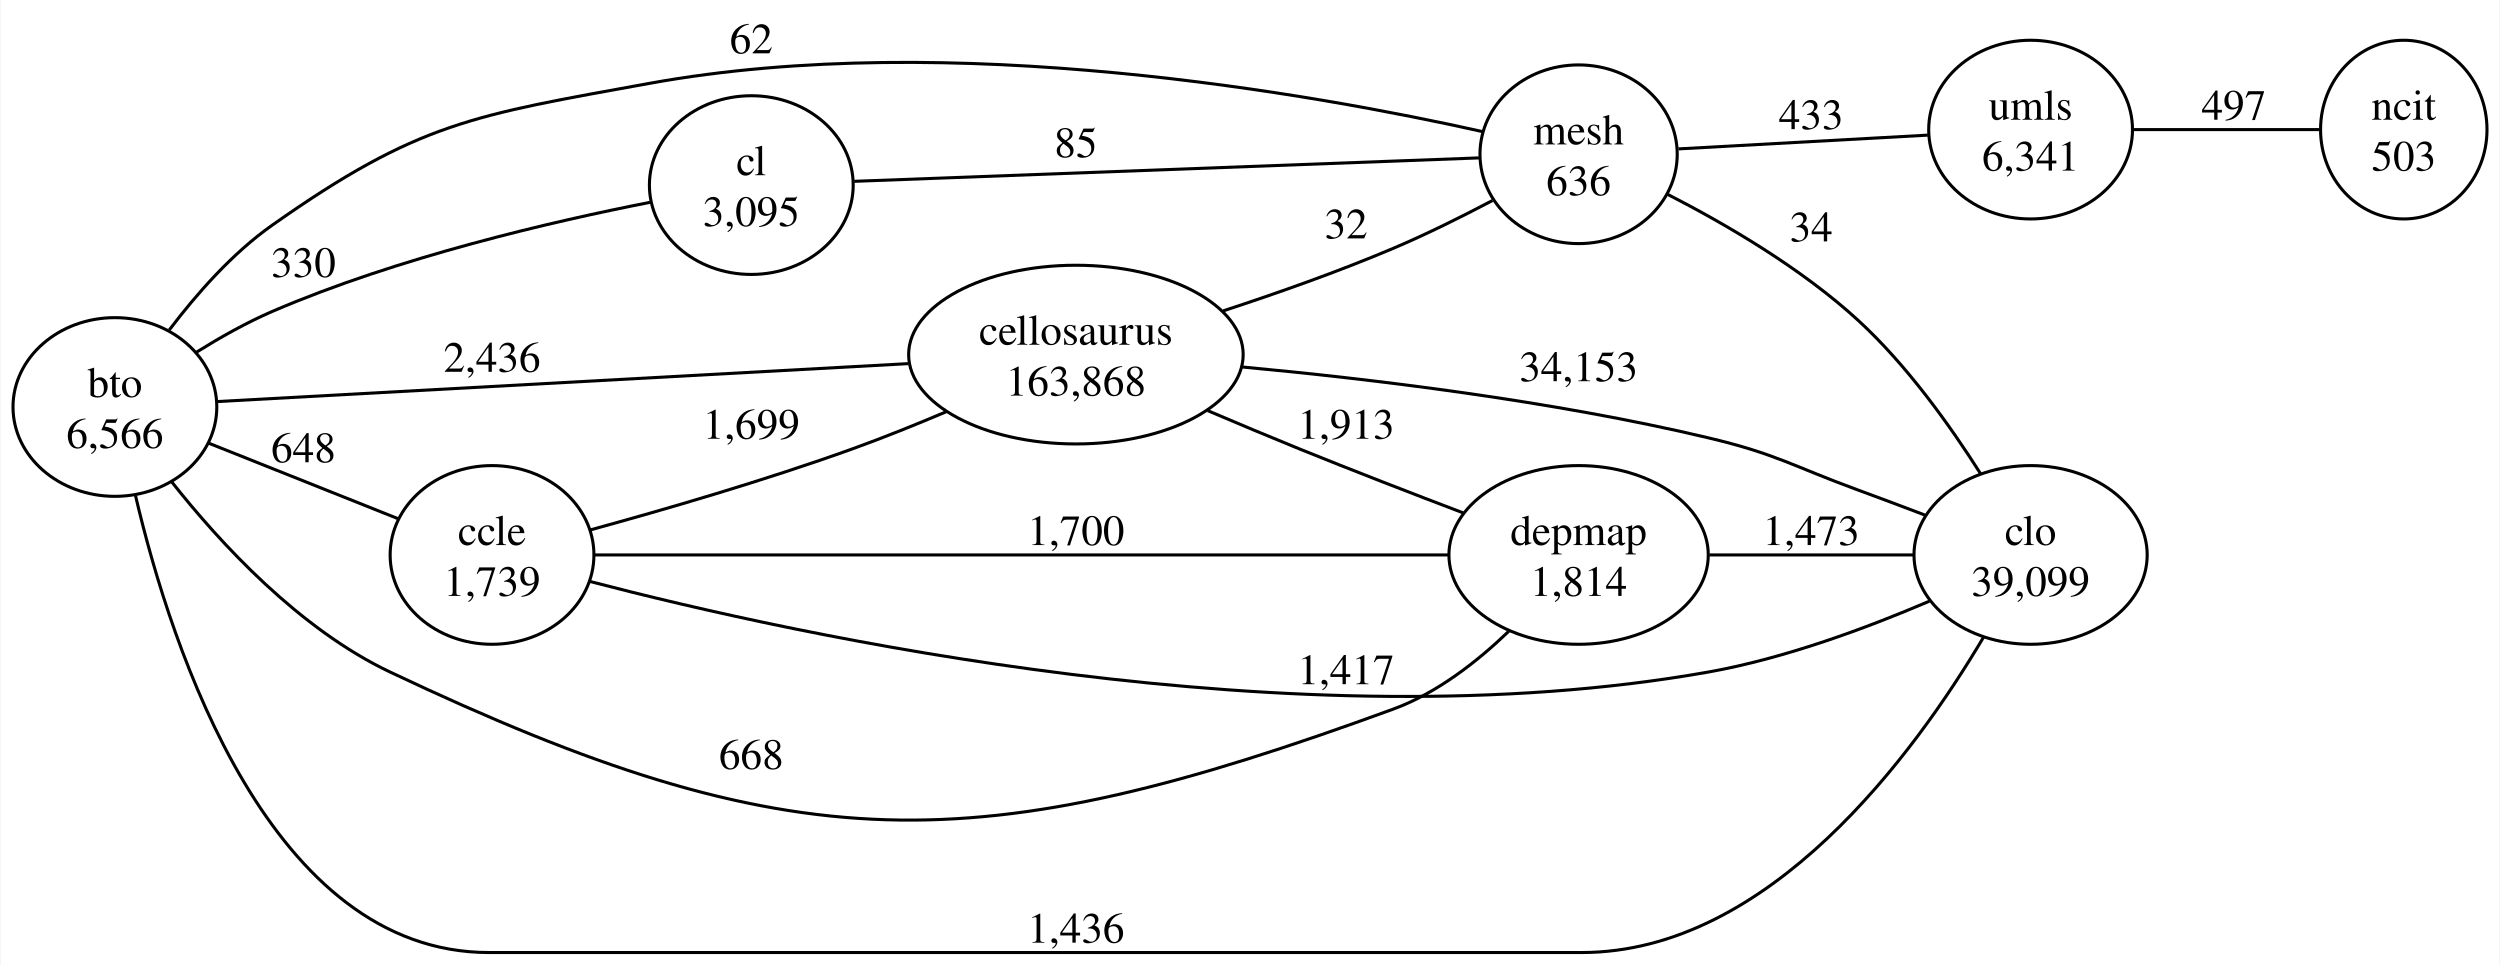
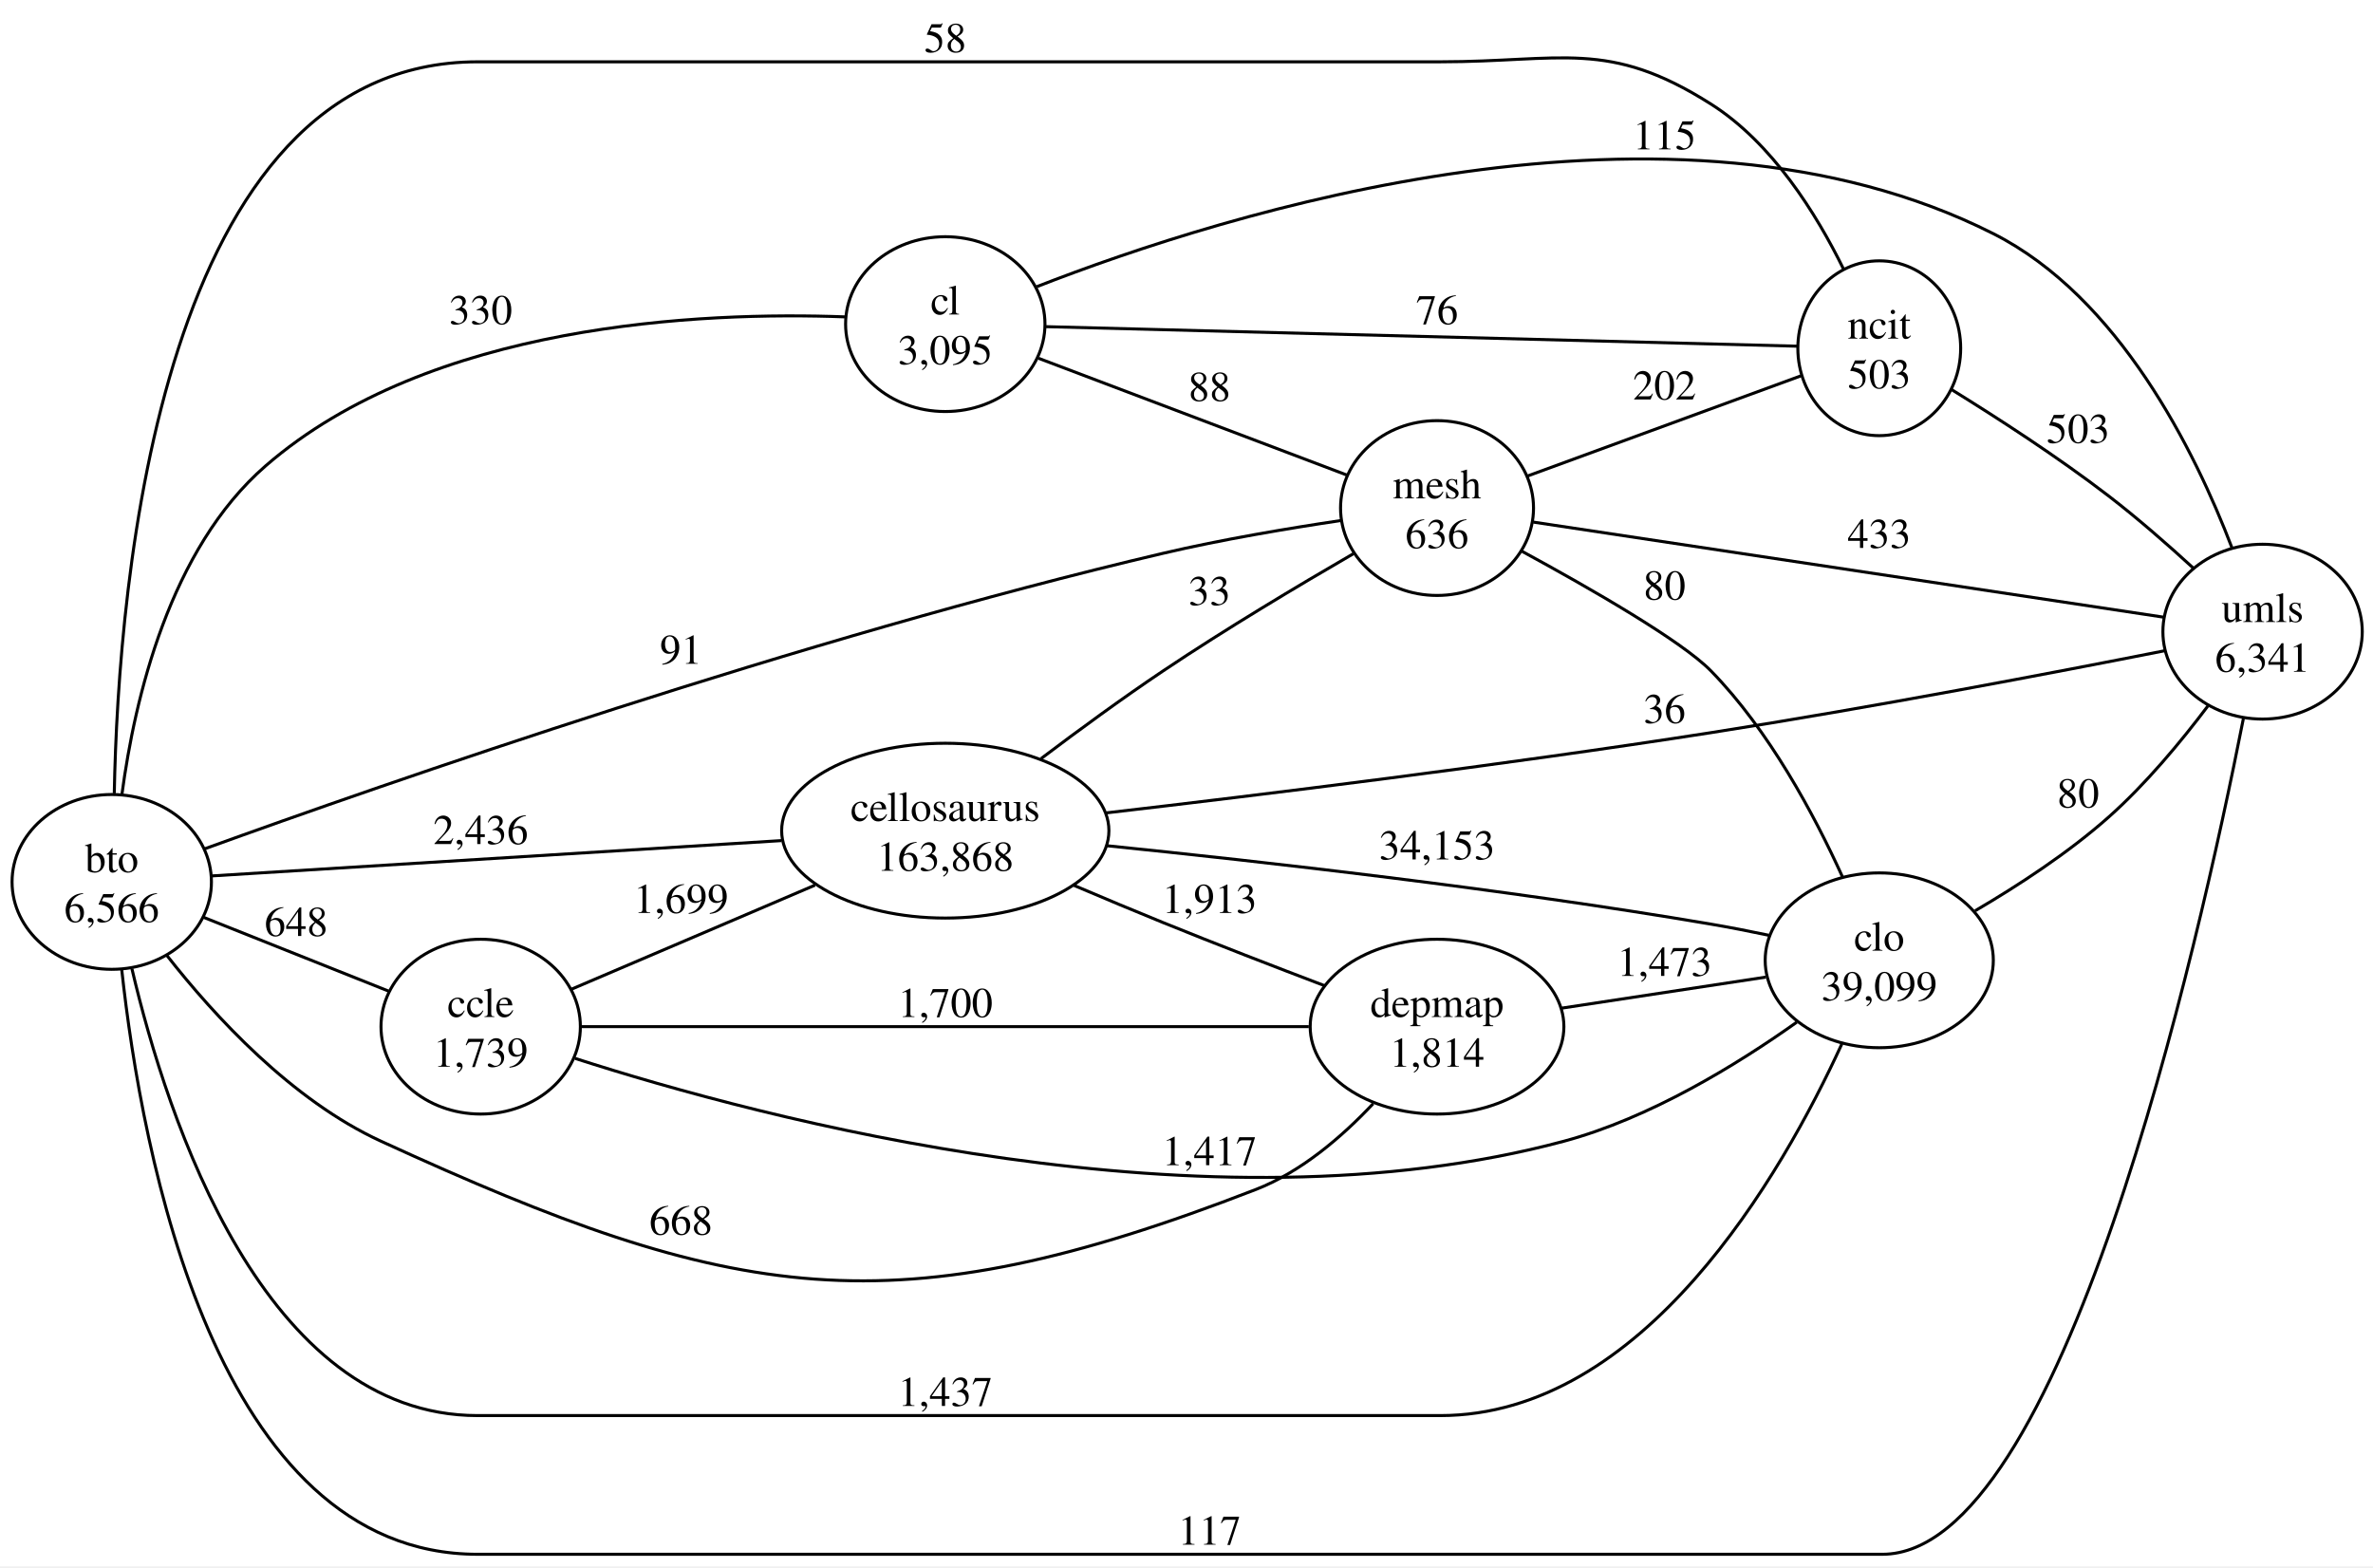
- <svg xmlns="http://www.w3.org/2000/svg" width="811pt" height="313pt" viewBox="0.00 0.00 810.69 313.05">
-   <g id="graph0" class="graph" transform="scale(1 1) rotate(0) translate(4 309.05)">
-     <polygon fill="white" stroke="none" points="-4,4 -4,-309.05 806.69,-309.05 806.69,4 -4,4" />
+ <svg xmlns="http://www.w3.org/2000/svg" width="787pt" height="520pt" viewBox="0.00 0.00 787.00 520.00">
+   <g id="graph0" class="graph" transform="scale(1 1) rotate(0) translate(4 515.5)">
+     <polygon fill="white" stroke="none" points="-4,4 -4,-515.5 783.44,-515.5 783.44,4 -4,4" />
    <g id="node1" class="node">
-       <ellipse fill="none" stroke="black" cx="33.06" cy="-177" rx="33.06" ry="28.99" />
-       <text text-anchor="middle" x="33.06" y="-180.2" font-family="Times,serif" font-size="14.00">bto</text>
-       <text text-anchor="middle" x="33.06" y="-163.7" font-family="Times,serif" font-size="14.00">6,566</text>
+       <ellipse fill="none" stroke="black" cx="33.06" cy="-223" rx="33.06" ry="28.99" />
+       <text xml:space="preserve" text-anchor="middle" x="33.06" y="-226.2" font-family="Times,serif" font-size="14.00">bto</text>
+       <text xml:space="preserve" text-anchor="middle" x="33.06" y="-209.7" font-family="Times,serif" font-size="14.00">6,566</text>
    </g>
    <g id="node2" class="node">
-       <ellipse fill="none" stroke="black" cx="239.54" cy="-249" rx="33.06" ry="28.99" />
-       <text text-anchor="middle" x="239.54" y="-252.2" font-family="Times,serif" font-size="14.00">cl</text>
-       <text text-anchor="middle" x="239.54" y="-235.7" font-family="Times,serif" font-size="14.00">3,095</text>
+       <ellipse fill="none" stroke="black" cx="309.5" cy="-408" rx="33.06" ry="28.99" />
+       <text xml:space="preserve" text-anchor="middle" x="309.5" y="-411.2" font-family="Times,serif" font-size="14.00">cl</text>
+       <text xml:space="preserve" text-anchor="middle" x="309.5" y="-394.7" font-family="Times,serif" font-size="14.00">3,095</text>
    </g>
    <g id="edge1" class="edge">
-       <path fill="none" stroke="black" d="M59.5,-194.77C67.16,-199.55 75.76,-204.4 84.11,-208 124.87,-225.57 175,-237.19 206.87,-243.44" />
-       <text text-anchor="middle" x="94.24" y="-219.18" font-family="Times,serif" font-size="14.00">330</text>
+       <path fill="none" stroke="black" d="M36.46,-252.18C40.67,-283.78 52.26,-333.36 84.11,-361 138.68,-408.34 228.66,-412.18 276.41,-410.4" />
+       <text xml:space="preserve" text-anchor="middle" x="155.42" y="-407.99" font-family="Times,serif" font-size="14.00">330</text>
    </g>
    <g id="node3" class="node">
-       <ellipse fill="none" stroke="black" cx="155.42" cy="-129" rx="33.06" ry="28.99" />
-       <text text-anchor="middle" x="155.42" y="-132.2" font-family="Times,serif" font-size="14.00">ccle</text>
-       <text text-anchor="middle" x="155.42" y="-115.7" font-family="Times,serif" font-size="14.00">1,739</text>
+       <ellipse fill="none" stroke="black" cx="155.42" cy="-175" rx="33.06" ry="28.99" />
+       <text xml:space="preserve" text-anchor="middle" x="155.42" y="-178.2" font-family="Times,serif" font-size="14.00">ccle</text>
+       <text xml:space="preserve" text-anchor="middle" x="155.42" y="-161.7" font-family="Times,serif" font-size="14.00">1,739</text>
    </g>
    <g id="edge2" class="edge">
-       <path fill="none" stroke="black" d="M63.5,-165.26C82.15,-157.82 106.19,-148.23 124.86,-140.79" />
-       <text text-anchor="middle" x="94.24" y="-159.07" font-family="Times,serif" font-size="14.00">648</text>
+       <path fill="none" stroke="black" d="M63.5,-211.26C82.15,-203.82 106.19,-194.23 124.86,-186.79" />
+       <text xml:space="preserve" text-anchor="middle" x="94.24" y="-205.07" font-family="Times,serif" font-size="14.00">648</text>
    </g>
    <g id="node4" class="node">
-       <ellipse fill="none" stroke="black" cx="344.86" cy="-194" rx="54.27" ry="28.99" />
-       <text text-anchor="middle" x="344.86" y="-197.2" font-family="Times,serif" font-size="14.00">cellosaurus</text>
-       <text text-anchor="middle" x="344.86" y="-180.7" font-family="Times,serif" font-size="14.00">163,868</text>
+       <ellipse fill="none" stroke="black" cx="309.5" cy="-240" rx="54.27" ry="28.99" />
+       <text xml:space="preserve" text-anchor="middle" x="309.5" y="-243.2" font-family="Times,serif" font-size="14.00">cellosaurus</text>
+       <text xml:space="preserve" text-anchor="middle" x="309.5" y="-226.7" font-family="Times,serif" font-size="14.00">163,868</text>
    </g>
    <g id="edge3" class="edge">
-       <path fill="none" stroke="black" d="M66.34,-178.77C119.49,-181.69 225.98,-187.53 290.49,-191.07" />
-       <text text-anchor="middle" x="155.42" y="-188.42" font-family="Times,serif" font-size="14.00">2,436</text>
+       <path fill="none" stroke="black" d="M66.35,-225C112.82,-227.88 199.13,-233.23 255.16,-236.7" />
+       <text xml:space="preserve" text-anchor="middle" x="155.42" y="-235.55" font-family="Times,serif" font-size="14.00">2,436</text>
    </g>
    <g id="node5" class="node">
-       <ellipse fill="none" stroke="black" cx="507.96" cy="-129" rx="42.07" ry="28.99" />
-       <text text-anchor="middle" x="507.96" y="-132.2" font-family="Times,serif" font-size="14.00">depmap</text>
-       <text text-anchor="middle" x="507.96" y="-115.7" font-family="Times,serif" font-size="14.00">1,814</text>
+       <ellipse fill="none" stroke="black" cx="472.59" cy="-175" rx="42.07" ry="28.99" />
+       <text xml:space="preserve" text-anchor="middle" x="472.59" y="-178.2" font-family="Times,serif" font-size="14.00">depmap</text>
+       <text xml:space="preserve" text-anchor="middle" x="472.59" y="-161.7" font-family="Times,serif" font-size="14.00">1,814</text>
    </g>
    <g id="edge4" class="edge">
-       <path fill="none" stroke="black" d="M51.38,-152.85C67.35,-132.63 92.97,-104.92 122.36,-91 253.21,-29.03 311.95,-29.19 447.88,-79 462.01,-84.18 475.09,-94.39 485.32,-104.25" />
-       <text text-anchor="middle" x="239.54" y="-59.55" font-family="Times,serif" font-size="14.00">668</text>
+       <path fill="none" stroke="black" d="M51.3,-198.67C67.22,-178.35 92.8,-150.58 122.36,-137 239.73,-83.1 292.12,-74.26 412.52,-121 427.55,-126.83 441.08,-138.47 451.4,-149.45" />
+       <text xml:space="preserve" text-anchor="middle" x="221.85" y="-106.01" font-family="Times,serif" font-size="14.00">668</text>
    </g>
    <g id="node6" class="node">
-       <ellipse fill="none" stroke="black" cx="507.96" cy="-259" rx="32" ry="28.99" />
-       <text text-anchor="middle" x="507.96" y="-262.2" font-family="Times,serif" font-size="14.00">mesh</text>
-       <text text-anchor="middle" x="507.96" y="-245.7" font-family="Times,serif" font-size="14.00">636</text>
+       <ellipse fill="none" stroke="black" cx="472.59" cy="-347" rx="32" ry="28.99" />
+       <text xml:space="preserve" text-anchor="middle" x="472.59" y="-350.2" font-family="Times,serif" font-size="14.00">mesh</text>
+       <text xml:space="preserve" text-anchor="middle" x="472.59" y="-333.7" font-family="Times,serif" font-size="14.00">636</text>
    </g>
    <g id="edge5" class="edge">
-       <path fill="none" stroke="black" d="M50.71,-202C59.51,-213.63 71.15,-226.88 84.11,-236 131.62,-269.45 149.32,-271.61 206.48,-282 304.28,-299.78 422.43,-278.5 476.84,-266.34" />
-       <text text-anchor="middle" x="239.54" y="-291.75" font-family="Times,serif" font-size="14.00">62</text>
+       <path fill="none" stroke="black" d="M63.88,-233.98C123.5,-255.57 261.98,-303.88 381.77,-332 401.16,-336.55 423.23,-340.26 440.63,-342.85" />
+       <text xml:space="preserve" text-anchor="middle" x="221.85" y="-295.34" font-family="Times,serif" font-size="14.00">91</text>
    </g>
    <g id="node7" class="node">
-       <ellipse fill="none" stroke="black" cx="654.61" cy="-129" rx="37.83" ry="28.99" />
-       <text text-anchor="middle" x="654.61" y="-132.2" font-family="Times,serif" font-size="14.00">clo</text>
-       <text text-anchor="middle" x="654.61" y="-115.7" font-family="Times,serif" font-size="14.00">39,099</text>
+       <ellipse fill="none" stroke="black" cx="619.25" cy="-197" rx="37.83" ry="28.99" />
+       <text xml:space="preserve" text-anchor="middle" x="619.25" y="-200.2" font-family="Times,serif" font-size="14.00">clo</text>
+       <text xml:space="preserve" text-anchor="middle" x="619.25" y="-183.7" font-family="Times,serif" font-size="14.00">39,099</text>
    </g>
    <g id="edge6" class="edge">
-       <path fill="none" stroke="black" d="M39.76,-148.17C51.54,-98.01 83.63,0 154.42,0 154.42,0 154.42,0 508.96,0 569.86,0 616.95,-64.49 639.32,-102.27" />
-       <text text-anchor="middle" x="344.86" y="-3.2" font-family="Times,serif" font-size="14.00">1,436</text>
+       <path fill="none" stroke="black" d="M39.76,-194.17C51.54,-144.01 83.63,-46 154.42,-46 154.42,-46 154.42,-46 473.59,-46 541.12,-46 586.88,-125.71 606.86,-169.3" />
+       <text xml:space="preserve" text-anchor="middle" x="309.5" y="-49.2" font-family="Times,serif" font-size="14.00">1,437</text>
+     </g>
+     <g id="node8" class="node">
+       <ellipse fill="none" stroke="black" cx="619.25" cy="-400" rx="27" ry="28.99" />
+       <text xml:space="preserve" text-anchor="middle" x="619.25" y="-403.2" font-family="Times,serif" font-size="14.00">ncit</text>
+       <text xml:space="preserve" text-anchor="middle" x="619.25" y="-386.7" font-family="Times,serif" font-size="14.00">503</text>
    </g>
    <g id="edge7" class="edge">
-       <path fill="none" stroke="black" d="M272.94,-250.22C324.53,-252.15 424.69,-255.91 475.61,-257.82" />
-       <text text-anchor="middle" x="344.86" y="-258.05" font-family="Times,serif" font-size="14.00">85</text>
+       <path fill="none" stroke="black" d="M33.9,-252.37C35.23,-322.7 49.21,-495 154.42,-495 154.42,-495 154.42,-495 473.59,-495 514,-495 529.3,-502.64 563.42,-481 583.78,-468.09 598.42,-444.58 607.43,-426.2" />
+       <text xml:space="preserve" text-anchor="middle" x="309.5" y="-498.2" font-family="Times,serif" font-size="14.00">58</text>
+     </g>
+     <g id="node9" class="node">
+       <ellipse fill="none" stroke="black" cx="746.38" cy="-306" rx="33.06" ry="28.99" />
+       <text xml:space="preserve" text-anchor="middle" x="746.38" y="-309.2" font-family="Times,serif" font-size="14.00">umls</text>
+       <text xml:space="preserve" text-anchor="middle" x="746.38" y="-292.7" font-family="Times,serif" font-size="14.00">6,341</text>
    </g>
    <g id="edge8" class="edge">
-       <path fill="none" stroke="black" d="M187.31,-137.12C210.9,-143.58 244.1,-153.21 272.59,-163.5 282.47,-167.07 292.94,-171.29 302.73,-175.44" />
-       <text text-anchor="middle" x="239.54" y="-166.7" font-family="Times,serif" font-size="14.00">1,699</text>
+       <path fill="none" stroke="black" d="M36.38,-193.85C42.95,-133.4 67.31,0 154.42,0 154.42,0 154.42,0 620.25,0 679.79,0 725.02,-201.04 740.02,-277.21" />
+       <text xml:space="preserve" text-anchor="middle" x="397.14" y="-3.2" font-family="Times,serif" font-size="14.00">117</text>
    </g>
    <g id="edge9" class="edge">
-       <path fill="none" stroke="black" d="M188.77,-129C252.67,-129 394.98,-129 465.59,-129" />
-       <text text-anchor="middle" x="344.86" y="-132.2" font-family="Times,serif" font-size="14.00">1,700</text>
+       <path fill="none" stroke="black" d="M340.42,-396.67C369.63,-385.61 413.77,-368.89 442.64,-357.96" />
+       <text xml:space="preserve" text-anchor="middle" x="397.14" y="-382.53" font-family="Times,serif" font-size="14.00">88</text>
    </g>
    <g id="edge10" class="edge">
-       <path fill="none" stroke="black" d="M187.27,-120.37C253.93,-102.96 416.19,-67.22 550.03,-91 574.92,-95.42 601.69,-105.39 621.77,-114" />
-       <text text-anchor="middle" x="432.51" y="-87.07" font-family="Times,serif" font-size="14.00">1,417</text>
+       <path fill="none" stroke="black" d="M342.85,-407.16C404.12,-405.57 535.95,-402.14 592.08,-400.68" />
+       <text xml:space="preserve" text-anchor="middle" x="472.59" y="-408" font-family="Times,serif" font-size="14.00">76</text>
    </g>
    <g id="edge11" class="edge">
-       <path fill="none" stroke="black" d="M387.59,-175.83C397.26,-171.71 407.53,-167.4 417.13,-163.5 434.63,-156.4 454.18,-148.85 470.56,-142.62" />
-       <text text-anchor="middle" x="432.51" y="-166.7" font-family="Times,serif" font-size="14.00">1,913</text>
+       <path fill="none" stroke="black" d="M339.85,-420.42C402.15,-444.75 550.64,-491.84 657.08,-438 698.78,-416.91 723.97,-365.88 736.23,-333.8" />
+       <text xml:space="preserve" text-anchor="middle" x="548.04" y="-465.98" font-family="Times,serif" font-size="14.00">115</text>
    </g>
    <g id="edge12" class="edge">
-       <path fill="none" stroke="black" d="M392.63,-208.18C410.18,-213.92 430.16,-220.98 447.88,-228.5 458.62,-233.05 470.07,-238.76 480.02,-244" />
-       <text text-anchor="middle" x="432.51" y="-231.7" font-family="Times,serif" font-size="14.00">32</text>
+       <path fill="none" stroke="black" d="M185.6,-187.45C200.96,-194.01 220.12,-202.19 237.23,-209.5 246.63,-213.52 256.74,-217.84 266.29,-221.93" />
+       <text xml:space="preserve" text-anchor="middle" x="221.85" y="-212.7" font-family="Times,serif" font-size="14.00">1,699</text>
    </g>
    <g id="edge13" class="edge">
-       <path fill="none" stroke="black" d="M398.85,-189.98C440.39,-186.11 499.42,-179.04 550.03,-167 572.35,-161.69 577.23,-157.88 598.78,-150 605.77,-147.44 613.23,-144.64 620.33,-141.93" />
-       <text text-anchor="middle" x="507.96" y="-185.37" font-family="Times,serif" font-size="14.00">34,153</text>
+       <path fill="none" stroke="black" d="M188.96,-175C246.61,-175 366.54,-175 430.06,-175" />
+       <text xml:space="preserve" text-anchor="middle" x="309.5" y="-178.2" font-family="Times,serif" font-size="14.00">1,700</text>
    </g>
    <g id="edge14" class="edge">
-       <path fill="none" stroke="black" d="M550.41,-129C571.28,-129 596.37,-129 616.59,-129" />
-       <text text-anchor="middle" x="583.41" y="-132.2" font-family="Times,serif" font-size="14.00">1,473</text>
+       <path fill="none" stroke="black" d="M186.72,-164.47C249.18,-144.36 396.28,-105.19 514.67,-137 543.16,-144.66 571.92,-162.28 591.87,-176.46" />
+       <text xml:space="preserve" text-anchor="middle" x="397.14" y="-129.06" font-family="Times,serif" font-size="14.00">1,417</text>
    </g>
    <g id="edge15" class="edge">
-       <path fill="none" stroke="black" d="M536.84,-245.99C555.64,-236.36 580.3,-222 598.78,-205 614.47,-190.57 628.46,-171.01 638.38,-155.35" />
-       <text text-anchor="middle" x="583.41" y="-230.72" font-family="Times,serif" font-size="14.00">34</text>
-     </g>
-     <g id="node8" class="node">
-       <ellipse fill="none" stroke="black" cx="654.61" cy="-267" rx="33.06" ry="28.99" />
-       <text text-anchor="middle" x="654.61" y="-270.2" font-family="Times,serif" font-size="14.00">umls</text>
-       <text text-anchor="middle" x="654.61" y="-253.7" font-family="Times,serif" font-size="14.00">6,341</text>
+       <path fill="none" stroke="black" d="M352.22,-221.83C361.89,-217.71 372.17,-213.4 381.77,-209.5 399.26,-202.4 418.81,-194.85 435.2,-188.62" />
+       <text xml:space="preserve" text-anchor="middle" x="397.14" y="-212.7" font-family="Times,serif" font-size="14.00">1,913</text>
    </g>
    <g id="edge16" class="edge">
-       <path fill="none" stroke="black" d="M540.34,-260.74C564.28,-262.06 597.12,-263.88 621.28,-265.21" />
-       <text text-anchor="middle" x="583.41" y="-267.15" font-family="Times,serif" font-size="14.00">433</text>
-     </g>
-     <g id="node9" class="node">
-       <ellipse fill="none" stroke="black" cx="775.69" cy="-267" rx="27" ry="28.99" />
-       <text text-anchor="middle" x="775.69" y="-270.2" font-family="Times,serif" font-size="14.00">ncit</text>
-       <text text-anchor="middle" x="775.69" y="-253.7" font-family="Times,serif" font-size="14.00">503</text>
+       <path fill="none" stroke="black" d="M341.25,-263.89C353.64,-273.25 368.19,-283.9 381.77,-293 402.48,-306.88 426.75,-321.37 444.83,-331.84" />
+       <text xml:space="preserve" text-anchor="middle" x="397.14" y="-314.82" font-family="Times,serif" font-size="14.00">33</text>
    </g>
    <g id="edge17" class="edge">
-       <path fill="none" stroke="black" d="M688.15,-267C707.02,-267 730.48,-267 748.21,-267" />
-       <text text-anchor="middle" x="720.57" y="-270.2" font-family="Times,serif" font-size="14.00">497</text>
+       <path fill="none" stroke="black" d="M363.02,-235.01C414.32,-229.79 494.51,-220.74 563.42,-209 569.66,-207.94 576.27,-206.64 582.65,-205.3" />
+       <text xml:space="preserve" text-anchor="middle" x="472.59" y="-230.47" font-family="Times,serif" font-size="14.00">34,153</text>
+     </g>
+     <g id="edge18" class="edge">
+       <path fill="none" stroke="black" d="M362.93,-245.9C414.16,-251.86 494.31,-261.71 563.42,-272.5 616.42,-280.78 677.71,-292.51 713.91,-299.67" />
+       <text xml:space="preserve" text-anchor="middle" x="548.04" y="-275.7" font-family="Times,serif" font-size="14.00">36</text>
+     </g>
+     <g id="edge19" class="edge">
+       <path fill="none" stroke="black" d="M513.89,-181.13C535.12,-184.36 560.97,-188.29 581.63,-191.43" />
+       <text xml:space="preserve" text-anchor="middle" x="548.04" y="-191.82" font-family="Times,serif" font-size="14.00">1,473</text>
+     </g>
+     <g id="edge20" class="edge">
+       <path fill="none" stroke="black" d="M500.79,-332.64C523.5,-320.3 553.68,-302.95 563.42,-293 582.74,-273.24 597.67,-245.33 607.04,-224.7" />
+       <text xml:space="preserve" text-anchor="middle" x="548.04" y="-316.64" font-family="Times,serif" font-size="14.00">80</text>
+     </g>
+     <g id="edge21" class="edge">
+       <path fill="none" stroke="black" d="M502.52,-357.6C529.07,-367.33 567.99,-381.59 593.23,-390.83" />
+       <text xml:space="preserve" text-anchor="middle" x="548.04" y="-383.01" font-family="Times,serif" font-size="14.00">202</text>
+     </g>
+     <g id="edge22" class="edge">
+       <path fill="none" stroke="black" d="M504.51,-342.34C556.54,-334.49 661.08,-318.72 713.66,-310.79" />
+       <text xml:space="preserve" text-anchor="middle" x="619.25" y="-333.78" font-family="Times,serif" font-size="14.00">433</text>
+     </g>
+     <g id="edge23" class="edge">
+       <path fill="none" stroke="black" d="M651.04,-213.42C665.27,-221.76 681.94,-232.62 695.33,-244.5 707.58,-255.37 719.26,-269.43 728.25,-281.36" />
+       <text xml:space="preserve" text-anchor="middle" x="685.2" y="-247.7" font-family="Times,serif" font-size="14.00">80</text>
+     </g>
+     <g id="edge24" class="edge">
+       <path fill="none" stroke="black" d="M643.21,-386.3C658.4,-376.92 678.54,-363.9 695.33,-351 704.96,-343.59 715.03,-334.78 723.59,-326.92" />
+       <text xml:space="preserve" text-anchor="middle" x="685.2" y="-368.62" font-family="Times,serif" font-size="14.00">503</text>
    </g>
  </g>
</svg>
